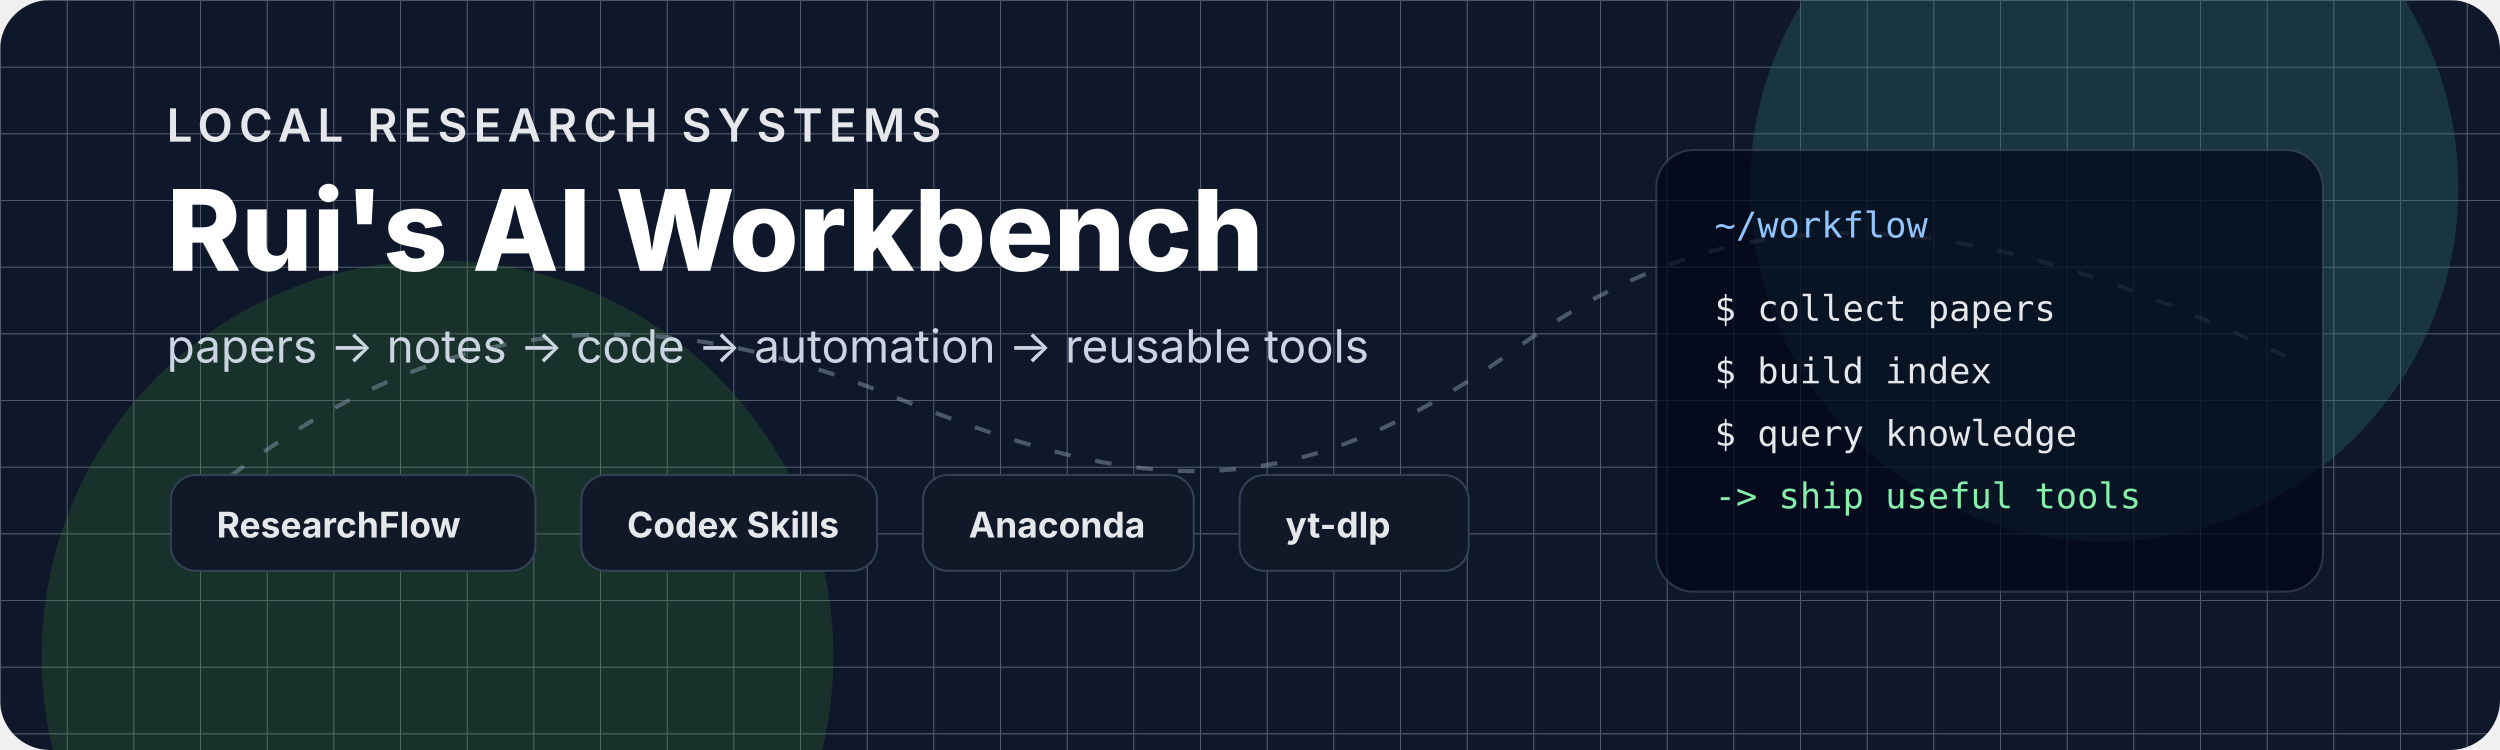
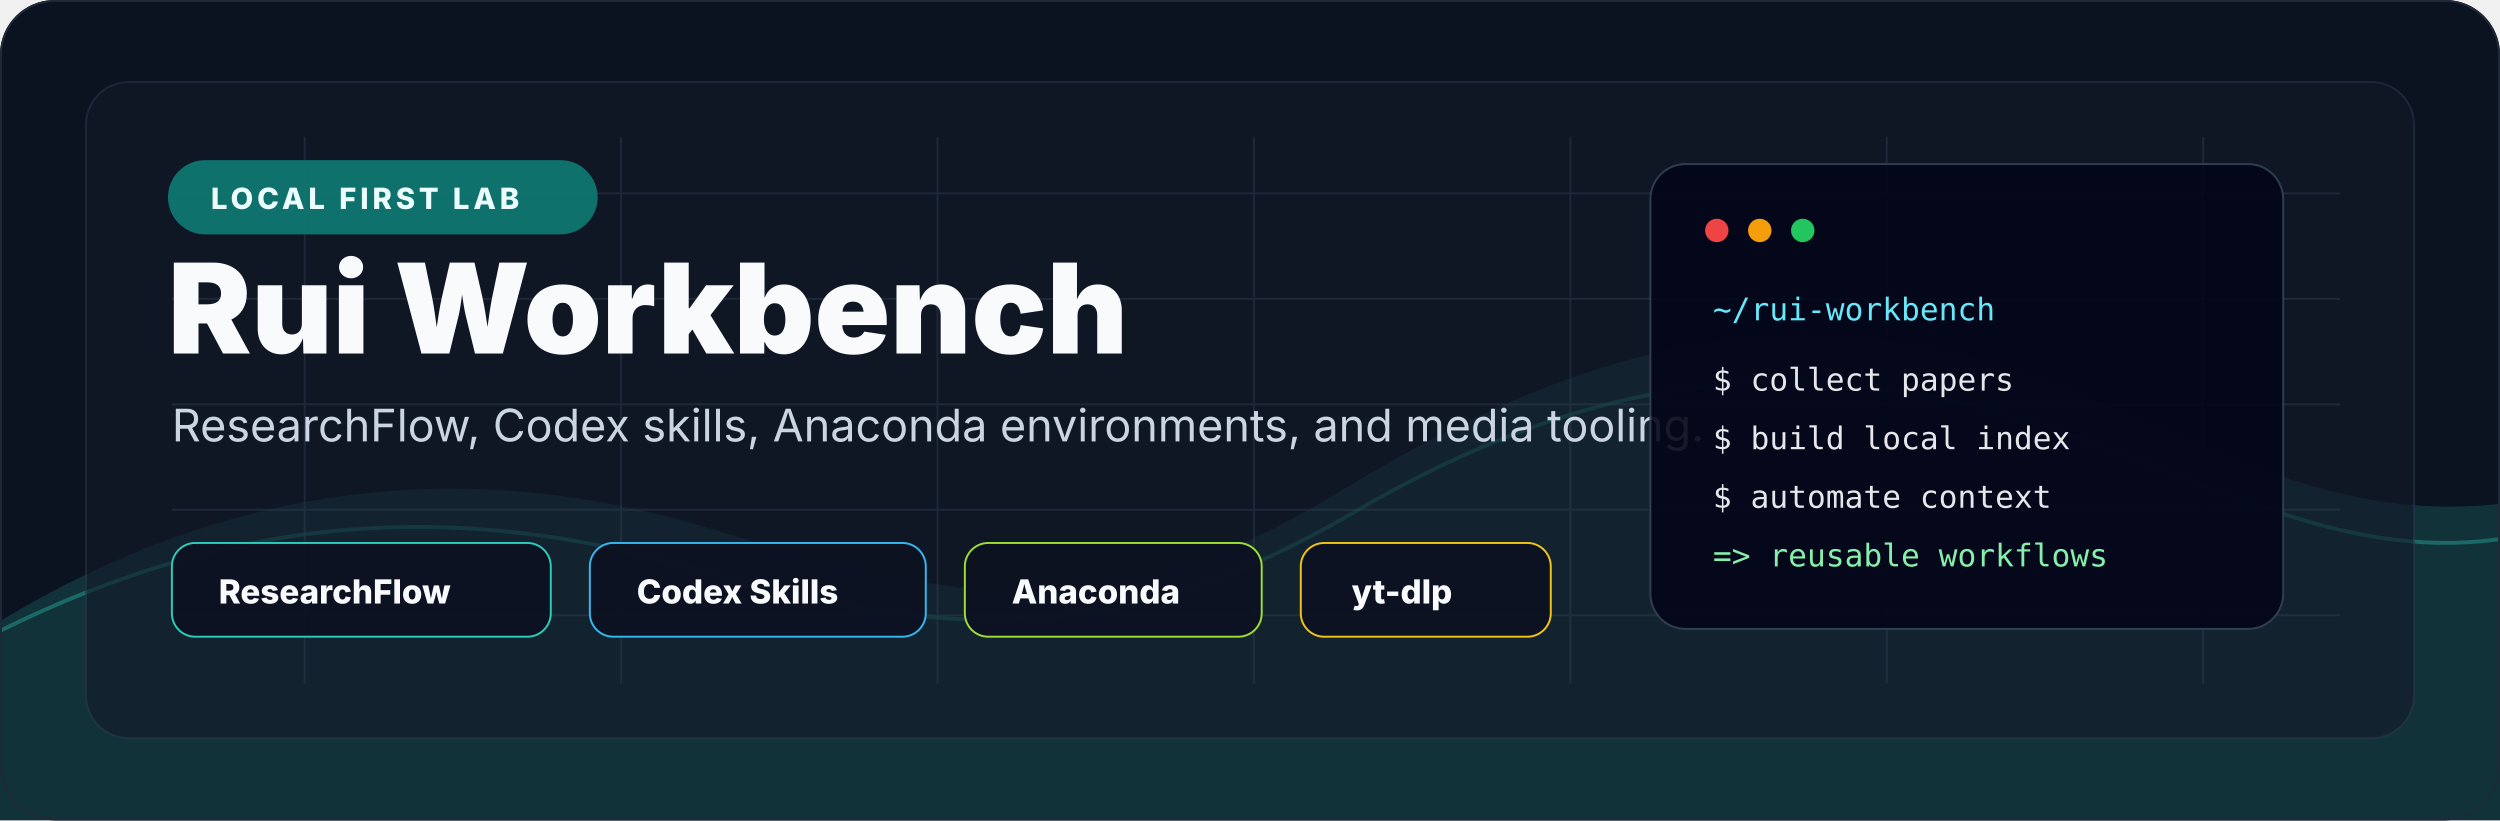
- <svg xmlns="http://www.w3.org/2000/svg" width="1200" height="360" viewBox="0 0 1200 360" fill="none" role="img" aria-labelledby="title desc">
-   <rect width="1200" height="360" rx="24" fill="#0F172A" />
-   <rect x="0" y="0" width="1200" height="360" rx="24" fill="url(#grid)" opacity="0.34" />
-   <circle cx="1010" cy="90" r="170" fill="#2F6F6F" opacity="0.34" />
-   <circle cx="210" cy="315" r="190" fill="#44A833" opacity="0.18" />
-   <path d="M95 241C205 150 306 141 428 190C550 239 621 245 731 165C838 88 947 99 1097 171" stroke="#94A3B8" stroke-width="2" stroke-dasharray="8 12" opacity="0.45" />
-   <g transform="translate(80 68)">
-     <text x="0" y="0" fill="#E5E7EB" font-family="Inter, Segoe UI, Arial, sans-serif" font-size="22" font-weight="600" letter-spacing="3">LOCAL RESEARCH SYSTEMS</text>
-     <text x="0" y="62" fill="#FFFFFF" font-family="Inter, Segoe UI, Arial, sans-serif" font-size="54" font-weight="800">Rui's AI Workbench</text>
-     <text x="0" y="106" fill="#CBD5E1" font-family="Inter, Segoe UI, Arial, sans-serif" font-size="22">papers -&gt; notes -&gt; code -&gt; automation -&gt; reusable tools</text>
+ <svg xmlns="http://www.w3.org/2000/svg" width="1280" height="420" viewBox="0 0 1280 420" fill="none" role="img" aria-labelledby="title desc">
+   <rect width="1280" height="420" rx="28" fill="#0B1220" />
+   <path d="M0 318C116 248 237 232 365 271C493 310 570 323 687 251C817 172 921 151 1044 194C1125 223 1190 268 1280 258V420H0V318Z" fill="#12323A" />
+   <path d="M0 323C117 265 230 254 358 292C486 330 579 329 692 263C813 192 916 179 1036 215C1126 242 1195 288 1280 276" stroke="#2DD4BF" stroke-width="2" opacity="0.34" />
+   <rect x="0.5" y="0.5" width="1279" height="419" rx="27.5" stroke="#1F2937" />
+   <rect x="44" y="42" width="1192" height="336" rx="22" fill="#111827" opacity="0.62" stroke="#273449" />
+   <g opacity="0.42">
+     <path d="M88 99H1198" stroke="#334155" />
+     <path d="M88 153H1198" stroke="#334155" />
+     <path d="M88 207H1198" stroke="#334155" />
+     <path d="M88 261H1198" stroke="#334155" />
+     <path d="M88 315H1198" stroke="#334155" />
+     <path d="M156 70V350" stroke="#334155" />
+     <path d="M318 70V350" stroke="#334155" />
+     <path d="M480 70V350" stroke="#334155" />
+     <path d="M642 70V350" stroke="#334155" />
+     <path d="M804 70V350" stroke="#334155" />
+     <path d="M966 70V350" stroke="#334155" />
+     <path d="M1128 70V350" stroke="#334155" />
  </g>
-   <g transform="translate(82 228)">
-     <rect x="0" y="0" width="175" height="46" rx="12" fill="#111827" stroke="#334155" />
-     <text x="22" y="30" fill="#E5E7EB" font-family="Inter, Segoe UI, Arial, sans-serif" font-size="17" font-weight="700">ResearchFlow</text>
-     <rect x="197" y="0" width="142" height="46" rx="12" fill="#111827" stroke="#334155" />
-     <text x="219" y="30" fill="#E5E7EB" font-family="Inter, Segoe UI, Arial, sans-serif" font-size="17" font-weight="700">Codex Skills</text>
-     <rect x="361" y="0" width="130" height="46" rx="12" fill="#111827" stroke="#334155" />
-     <text x="383" y="30" fill="#E5E7EB" font-family="Inter, Segoe UI, Arial, sans-serif" font-size="17" font-weight="700">Anaconda</text>
-     <rect x="513" y="0" width="110" height="46" rx="12" fill="#111827" stroke="#334155" />
-     <text x="535" y="30" fill="#E5E7EB" font-family="Inter, Segoe UI, Arial, sans-serif" font-size="17" font-weight="700">yt-dlp</text>
+   <g transform="translate(86 82)">
+     <rect x="0" y="0" width="220" height="38" rx="19" fill="#0F766E" opacity="0.95" />
+     <text x="22" y="25" fill="#ECFEFF" font-family="Inter, Segoe UI, Arial, sans-serif" font-size="15" font-weight="800" letter-spacing="2">LOCAL FIRST LAB</text>
+     <text x="0" y="99" fill="#F8FAFC" font-family="Inter, Segoe UI, Arial, sans-serif" font-size="64" font-weight="850">Rui Workbench</text>
+     <text x="2" y="144" fill="#CBD5E1" font-family="Inter, Segoe UI, Arial, sans-serif" font-size="23">ResearchFlow, Codex skills, Anaconda environments, and media tooling.</text>
  </g>
-   <g transform="translate(795 72)">
-     <rect x="0" y="0" width="320" height="212" rx="18" fill="#020617" opacity="0.72" stroke="#334155" />
-     <text x="28" y="42" fill="#93C5FD" font-family="Consolas, monospace" font-size="17">~/workflow</text>
-     <text x="28" y="82" fill="#E5E7EB" font-family="Consolas, monospace" font-size="17">$ collect papers</text>
-     <text x="28" y="112" fill="#E5E7EB" font-family="Consolas, monospace" font-size="17">$ build index</text>
-     <text x="28" y="142" fill="#E5E7EB" font-family="Consolas, monospace" font-size="17">$ query knowledge</text>
-     <text x="28" y="172" fill="#86EFAC" font-family="Consolas, monospace" font-size="17">-&gt; ship useful tools</text>
+   <g transform="translate(88 278)">
+     <rect x="0" y="0" width="194" height="48" rx="12" fill="#0B1220" stroke="#2DD4BF" opacity="0.96" />
+     <text x="24" y="31" fill="#F8FAFC" font-family="Inter, Segoe UI, Arial, sans-serif" font-size="17" font-weight="800">ResearchFlow</text>
+     <rect x="214" y="0" width="172" height="48" rx="12" fill="#0B1220" stroke="#38BDF8" opacity="0.96" />
+     <text x="238" y="31" fill="#F8FAFC" font-family="Inter, Segoe UI, Arial, sans-serif" font-size="17" font-weight="800">Codex Skills</text>
+     <rect x="406" y="0" width="152" height="48" rx="12" fill="#0B1220" stroke="#A3E635" opacity="0.96" />
+     <text x="430" y="31" fill="#F8FAFC" font-family="Inter, Segoe UI, Arial, sans-serif" font-size="17" font-weight="800">Anaconda</text>
+     <rect x="578" y="0" width="128" height="48" rx="12" fill="#0B1220" stroke="#FACC15" opacity="0.96" />
+     <text x="604" y="31" fill="#F8FAFC" font-family="Inter, Segoe UI, Arial, sans-serif" font-size="17" font-weight="800">yt-dlp</text>
  </g>
-   <defs>
-     <pattern id="grid" width="32" height="32" patternUnits="userSpaceOnUse">
-       <path d="M32 0H0V32" stroke="#CBD5E1" stroke-width="1" />
-     </pattern>
-   </defs>
+   <g transform="translate(845 84)">
+     <rect x="0" y="0" width="324" height="238" rx="18" fill="#020617" opacity="0.9" stroke="#334155" />
+     <circle cx="34" cy="34" r="6" fill="#EF4444" />
+     <circle cx="56" cy="34" r="6" fill="#F59E0B" />
+     <circle cx="78" cy="34" r="6" fill="#22C55E" />
+     <text x="32" y="80" fill="#67E8F9" font-family="Consolas, monospace" font-size="16">~/rui-workbench</text>
+     <text x="32" y="116" fill="#E5E7EB" font-family="Consolas, monospace" font-size="16">$ collect papers</text>
+     <text x="32" y="146" fill="#E5E7EB" font-family="Consolas, monospace" font-size="16">$ build local index</text>
+     <text x="32" y="176" fill="#E5E7EB" font-family="Consolas, monospace" font-size="16">$ automate context</text>
+     <text x="32" y="206" fill="#86EFAC" font-family="Consolas, monospace" font-size="16">=&gt; reusable workflows</text>
+   </g>
</svg>
